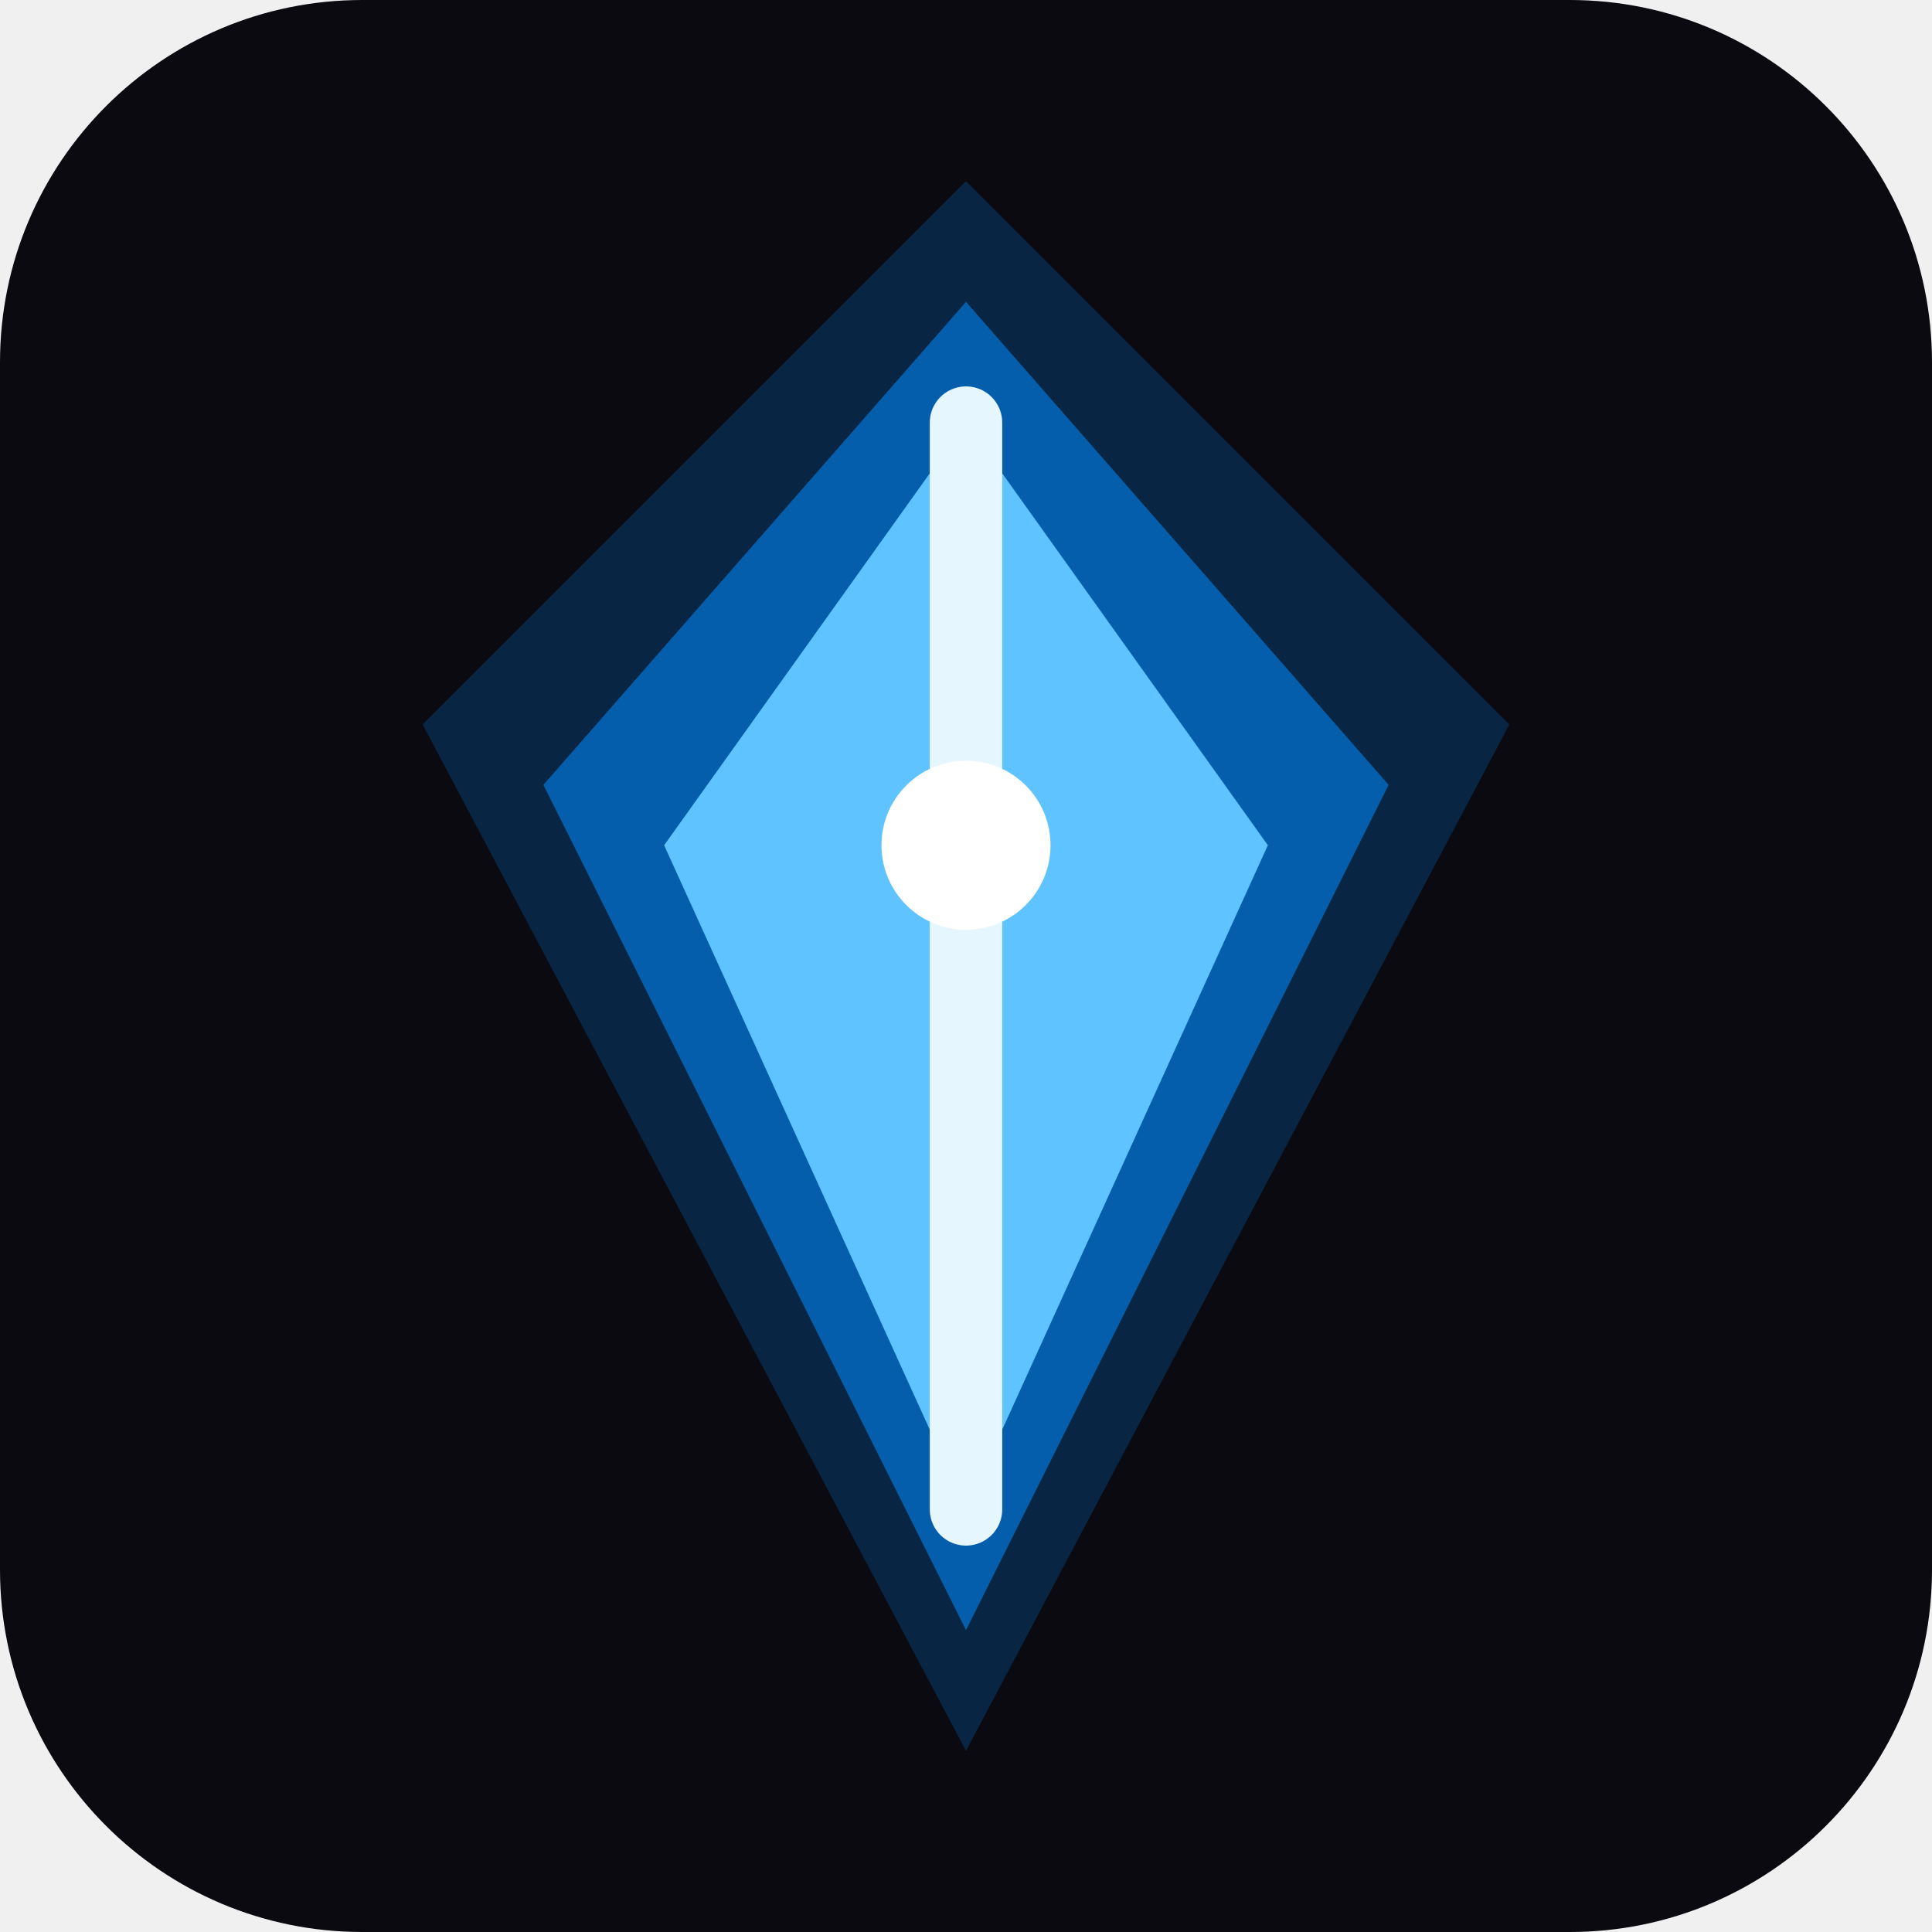
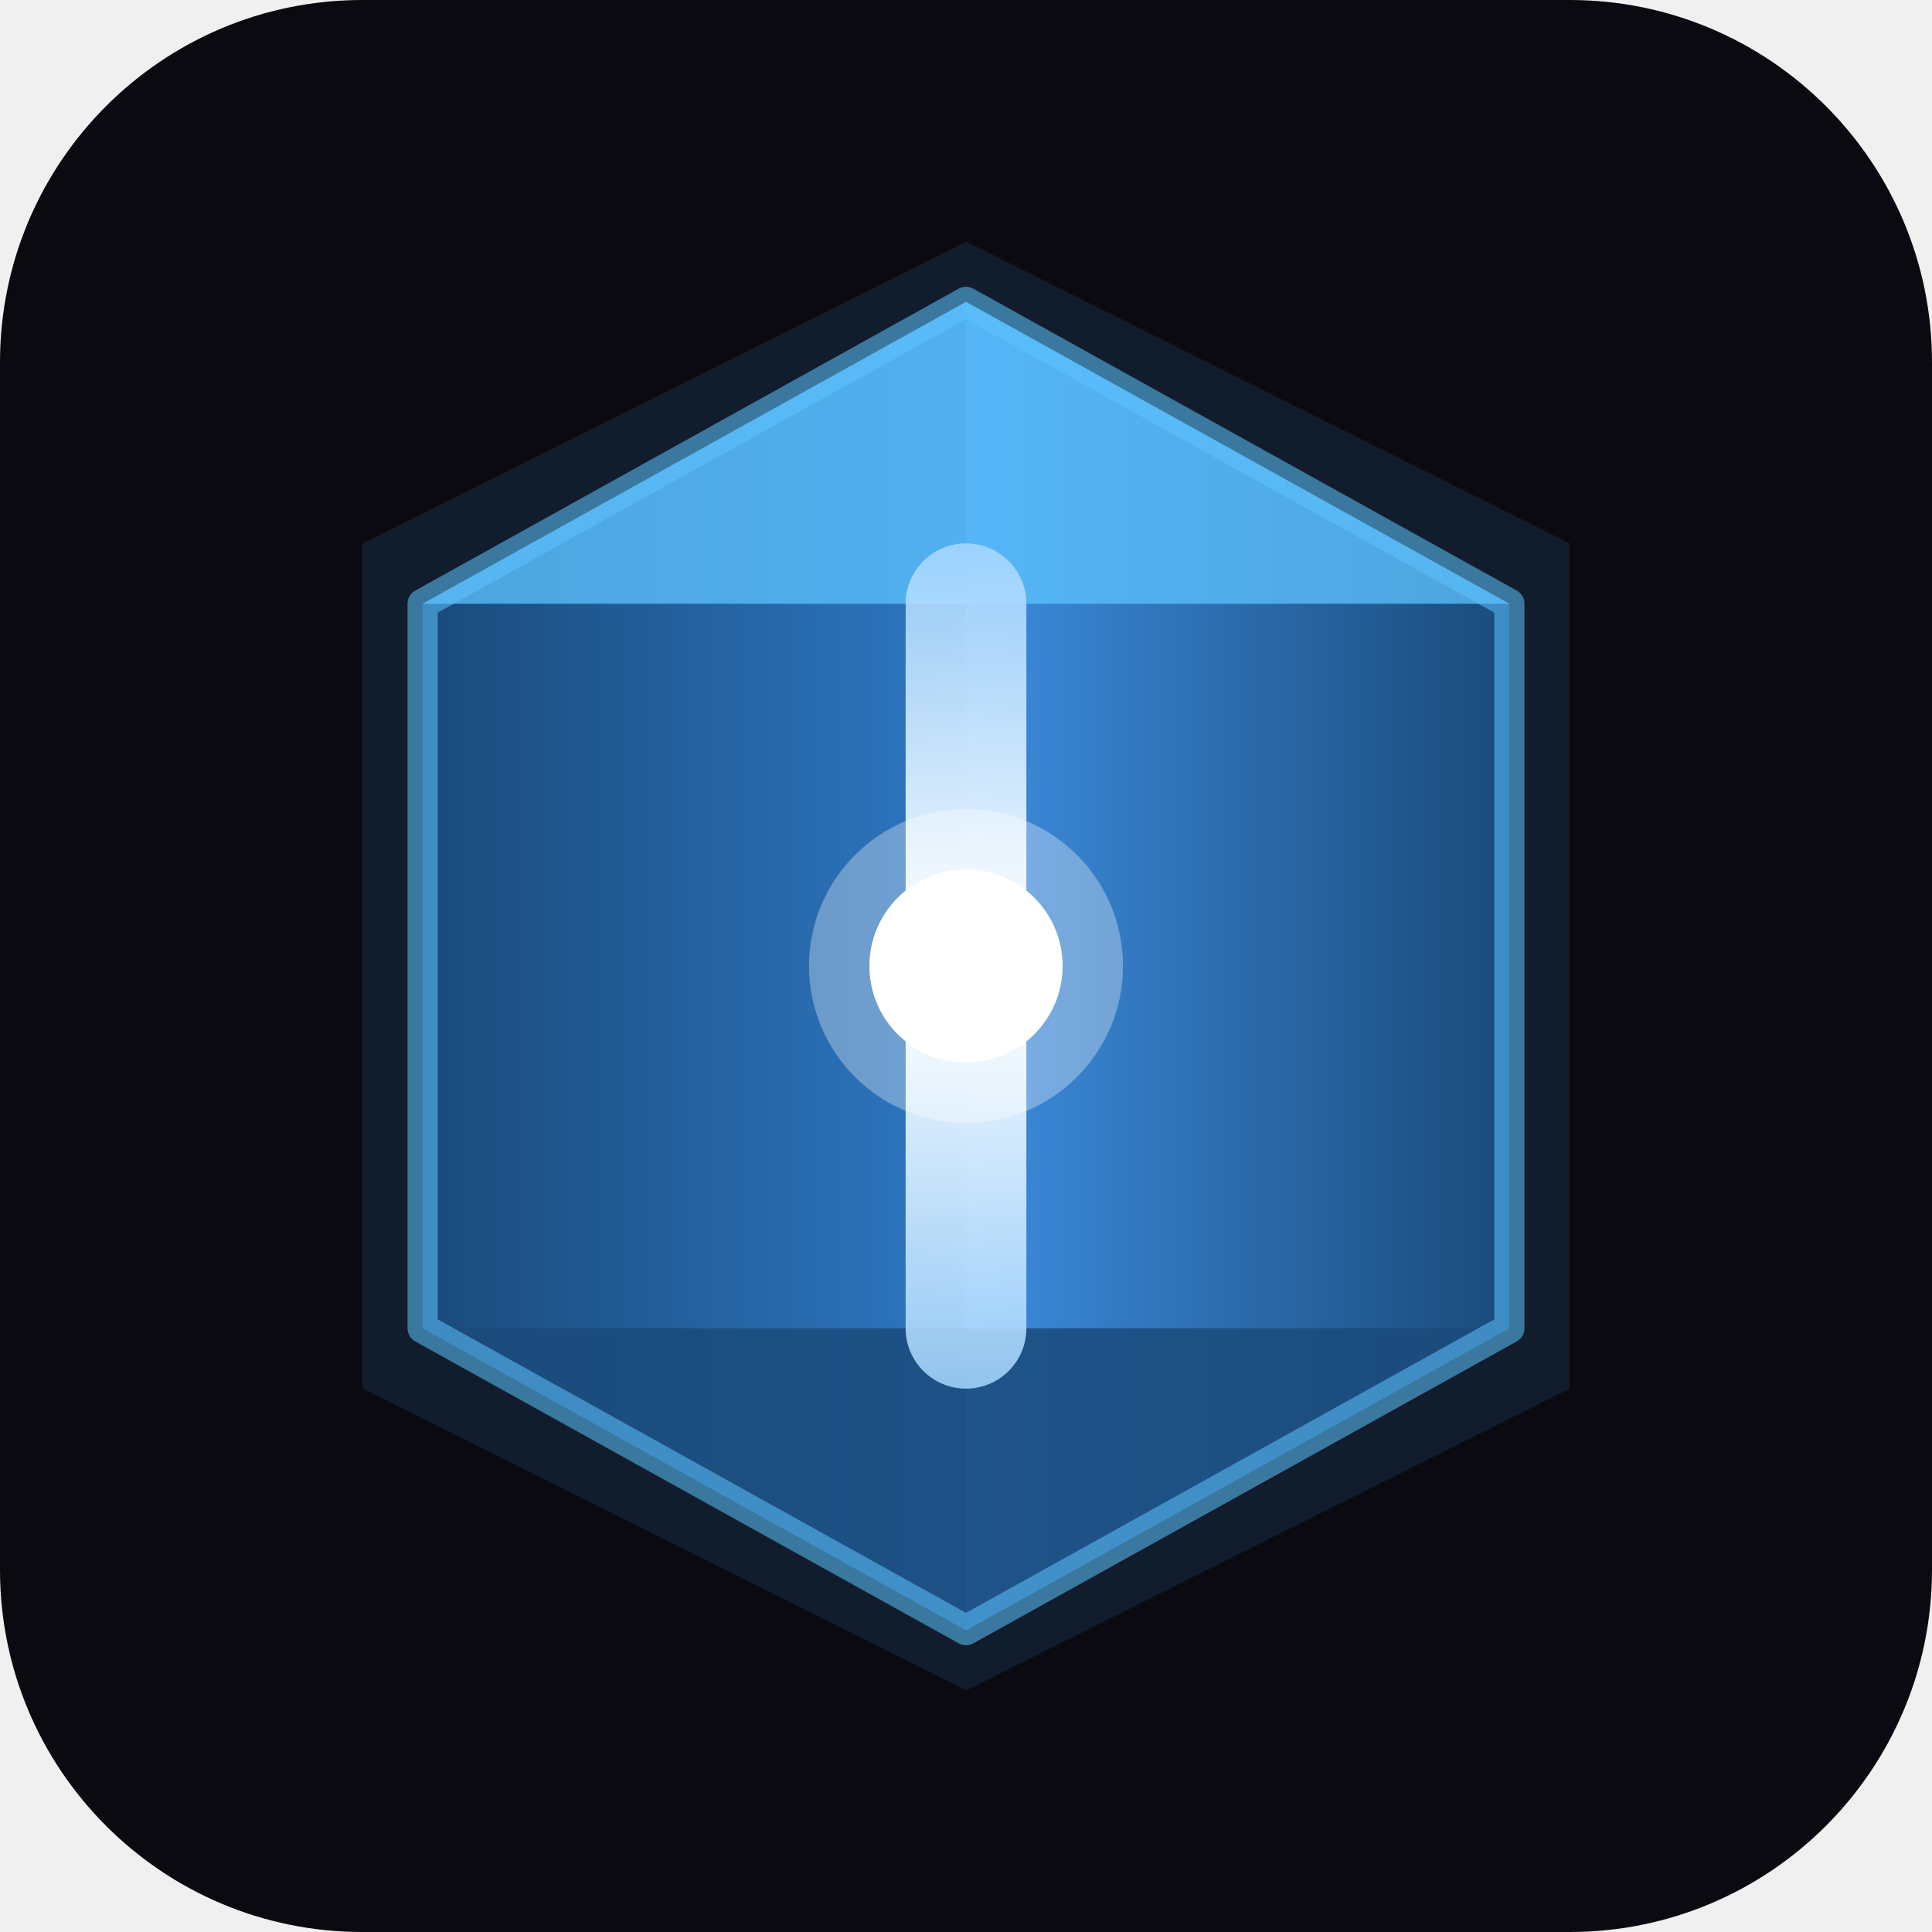
<svg xmlns="http://www.w3.org/2000/svg" viewBox="0 0 32 32">
+   <defs>
+     <linearGradient id="facetL" x1="0" y1="0" x2="1" y2="0">
+       <stop offset="0" stop-color="#1a4a7a" />
+       <stop offset="1" stop-color="#2e78c4" />
+     </linearGradient>
+     <linearGradient id="facetR" x1="0" y1="0" x2="1" y2="0">
+       <stop offset="0" stop-color="#3d8de0" />
+       <stop offset="1" stop-color="#1a4a7a" />
+     </linearGradient>
+     <linearGradient id="core" x1="0" y1="0" x2="0" y2="1">
+       <stop offset="0" stop-color="#a8d8ff" stop-opacity="0.85" />
+       <stop offset="0.5" stop-color="#ffffff" />
+       <stop offset="1" stop-color="#a8d8ff" stop-opacity="0.85" />
+     </linearGradient>
+   </defs>
  <rect width="32" height="32" rx="6" fill="#0a0a10" />
-   <path d="M16 3 L25 12 L16 29 L7 12 Z" fill="#008CFF" fill-opacity="0.22" />
-   <path d="M16 5 L23 13 L16 27 L9 13 Z" fill="#008CFF" fill-opacity="0.55" />
-   <path d="M16 7 L21 14 L16 25 L11 14 Z" fill="#5EC3FF" />
-   <path d="M16 7 L16 25" stroke="#E6F6FF" stroke-width="1.2" stroke-linecap="round" />
-   <circle cx="16" cy="14" r="1.4" fill="#FFFFFF" />
+   <path d="M16 4 L26 9 L26 23 L16 28 L6 23 L6 9 Z" fill="#4A9EFF" fill-opacity="0.12" />
+   <path d="M16 5 L16 27 L7 22 L7 10 Z" fill="url(#facetL)" />
+   <path d="M16 5 L25 10 L25 22 L16 27 Z" fill="url(#facetR)" />
+   <path d="M16 5 L25 10 L7 10 Z" fill="#5EC3FF" fill-opacity="0.75" />
+   <path d="M16 27 L25 22 L7 22 Z" fill="#1a4a7a" fill-opacity="0.85" />
+   <path d="M16 5 L7 10 L7 22 L16 27 L25 22 L25 10 Z" fill="none" stroke="#5EC3FF" stroke-width="0.5" stroke-opacity="0.55" stroke-linejoin="round" />
+   <rect x="15" y="9" width="2" height="14" rx="1" fill="url(#core)" />
+   <circle cx="16" cy="16" r="1.6" fill="#ffffff" />
+   <circle cx="16" cy="16" r="2.6" fill="#ffffff" fill-opacity="0.32" />
</svg>
